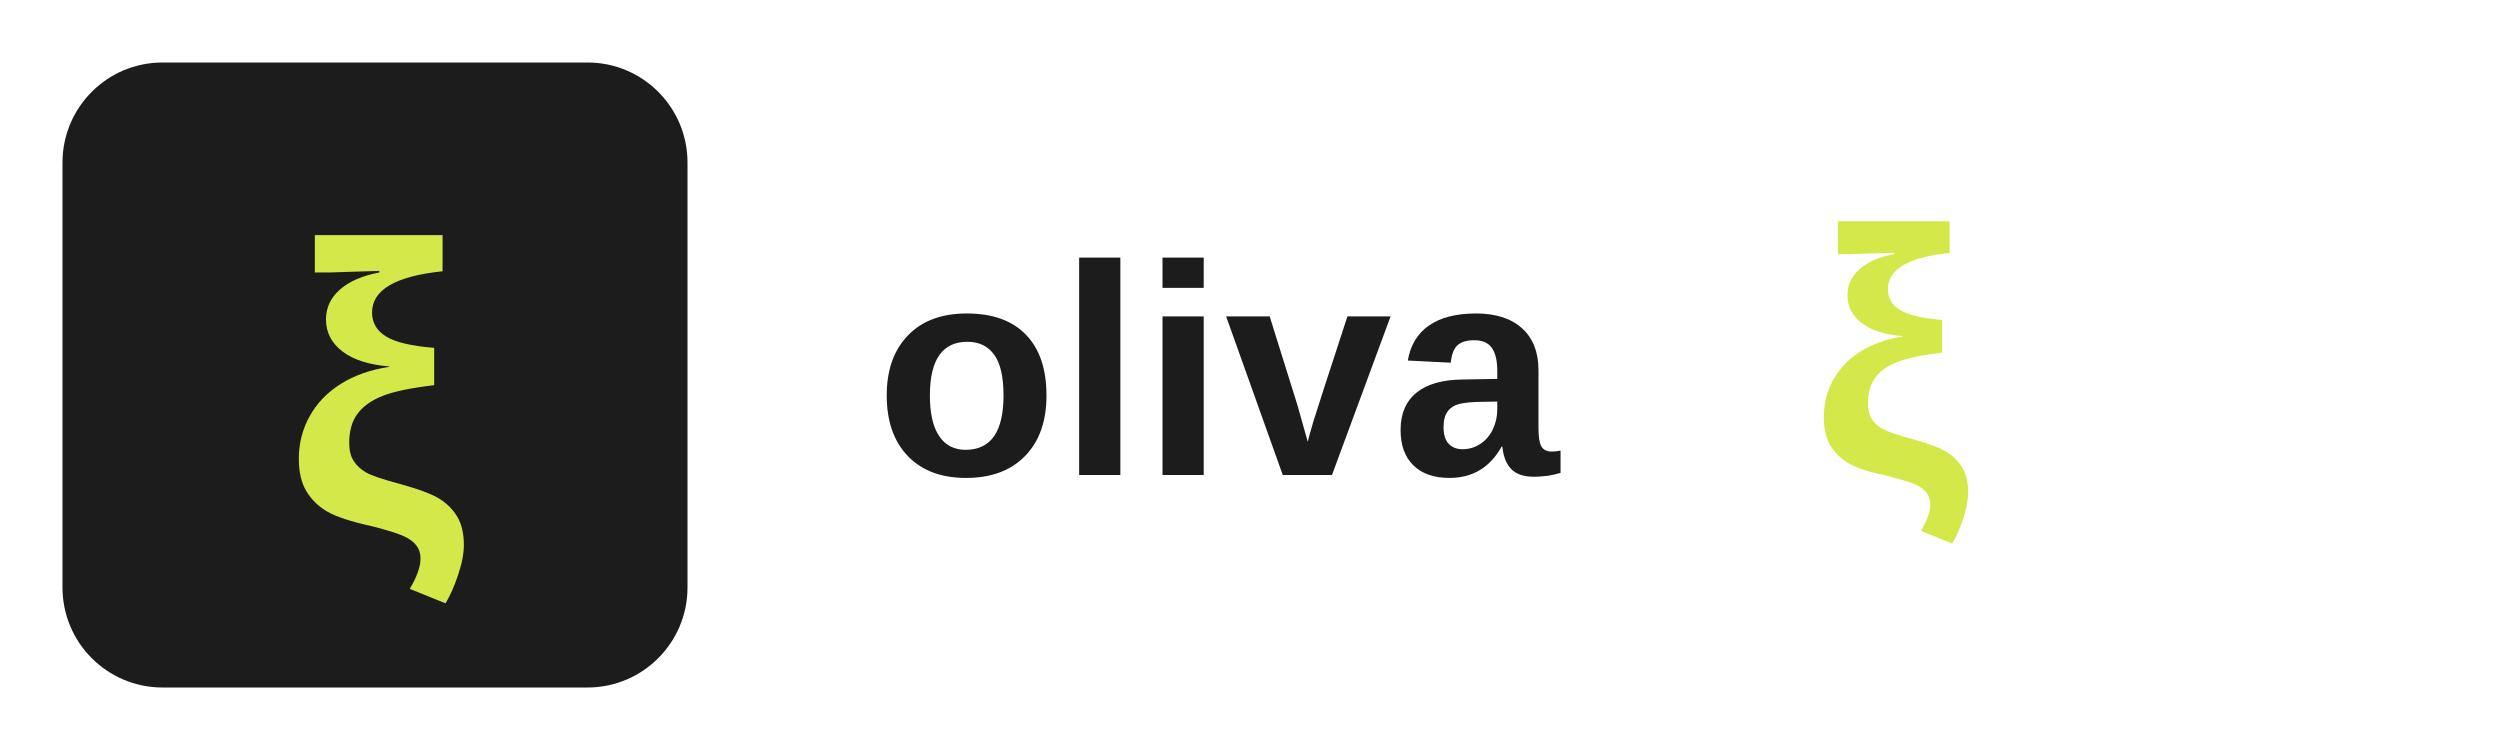
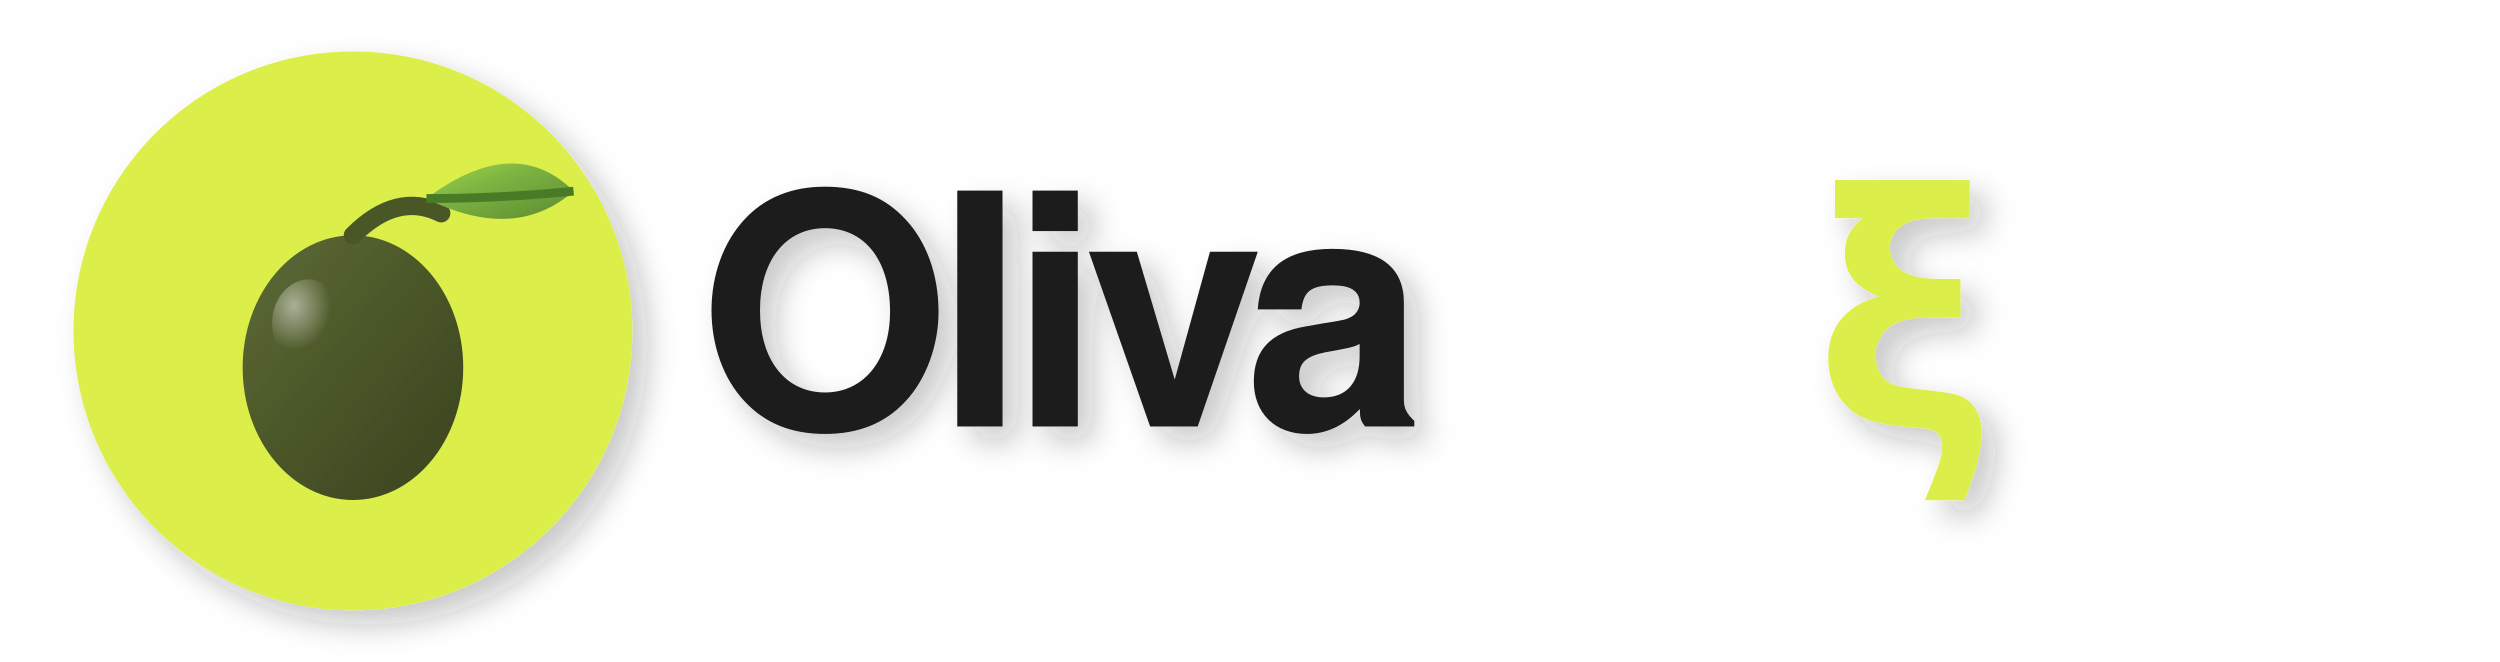
- <svg xmlns="http://www.w3.org/2000/svg" viewBox="0 0 200 60">
-   <rect x="5" y="5" width="50" height="50" fill="#1C1C1C" rx="8" />
-   <text x="30" y="42" font-family="Arial, sans-serif" font-size="32" font-weight="bold" fill="#D4E849" text-anchor="middle">ξ</text>
-   <text x="70" y="38" font-family="Arial, sans-serif" font-size="24" font-weight="600" fill="#1C1C1C">oliva</text>
-   <text x="145" y="38" font-family="Arial, sans-serif" font-size="28" font-weight="bold" fill="#D4E849">ξ</text>
+ <svg xmlns="http://www.w3.org/2000/svg" viewBox="0 0 340 90" width="340" height="90">
+   <defs>
+     <linearGradient id="oliveGrad" x1="0%" y1="0%" x2="100%" y2="100%">
+       <stop offset="0%" stop-color="#5D6B35" />
+       <stop offset="50%" stop-color="#4A5628" />
+       <stop offset="100%" stop-color="#3A4220" />
+     </linearGradient>
+     <linearGradient id="leafGrad" x1="0%" y1="0%" x2="100%" y2="100%">
+       <stop offset="0%" stop-color="#A4D44A" />
+       <stop offset="40%" stop-color="#7CB342" />
+       <stop offset="100%" stop-color="#5D8A2F" />
+     </linearGradient>
+     <filter id="dropShadow" x="-20%" y="-20%" width="140%" height="140%">
+       <feDropShadow dx="2" dy="2" stdDeviation="2" flood-color="#1C1C1C" flood-opacity="0.25" />
+     </filter>
+     <radialGradient id="oliveShine" cx="30%" cy="30%" r="50%">
+       <stop offset="0%" stop-color="rgba(255,255,255,0.5)" />
+       <stop offset="100%" stop-color="rgba(255,255,255,0)" />
+     </radialGradient>
+   </defs>
+   <g filter="url(#dropShadow)">
+     <circle cx="48" cy="45" r="38" fill="#DCEE4A" />
+     <ellipse cx="48" cy="50" rx="15" ry="18" fill="url(#oliveGrad)" />
+     <ellipse cx="42" cy="44" rx="5" ry="6" fill="url(#oliveShine)" />
+     <path d="M48 32 Q54 26 60 29" stroke="#4A5628" stroke-width="2.5" fill="none" stroke-linecap="round" />
+     <path d="M58 27 Q70 18 78 26 Q70 33 58 27 Z" fill="url(#leafGrad)" />
+     <path d="M58 27 Q68 27 78 26" stroke="#4A7A28" stroke-width="1.2" fill="none" />
+   </g>
+   <g filter="url(#dropShadow)">
+     <text x="95" y="58" font-family="'Outfit', 'Segoe UI', Helvetica, Arial, sans-serif" font-size="44" font-weight="800" fill="#1C1C1C" letter-spacing="-2">Oliva</text>
+     <text x="248" y="58" font-family="'Outfit', 'Segoe UI', Helvetica, Arial, sans-serif" font-size="46" font-weight="800" fill="#DCEE4A">ξ</text>
+   </g>
</svg>
